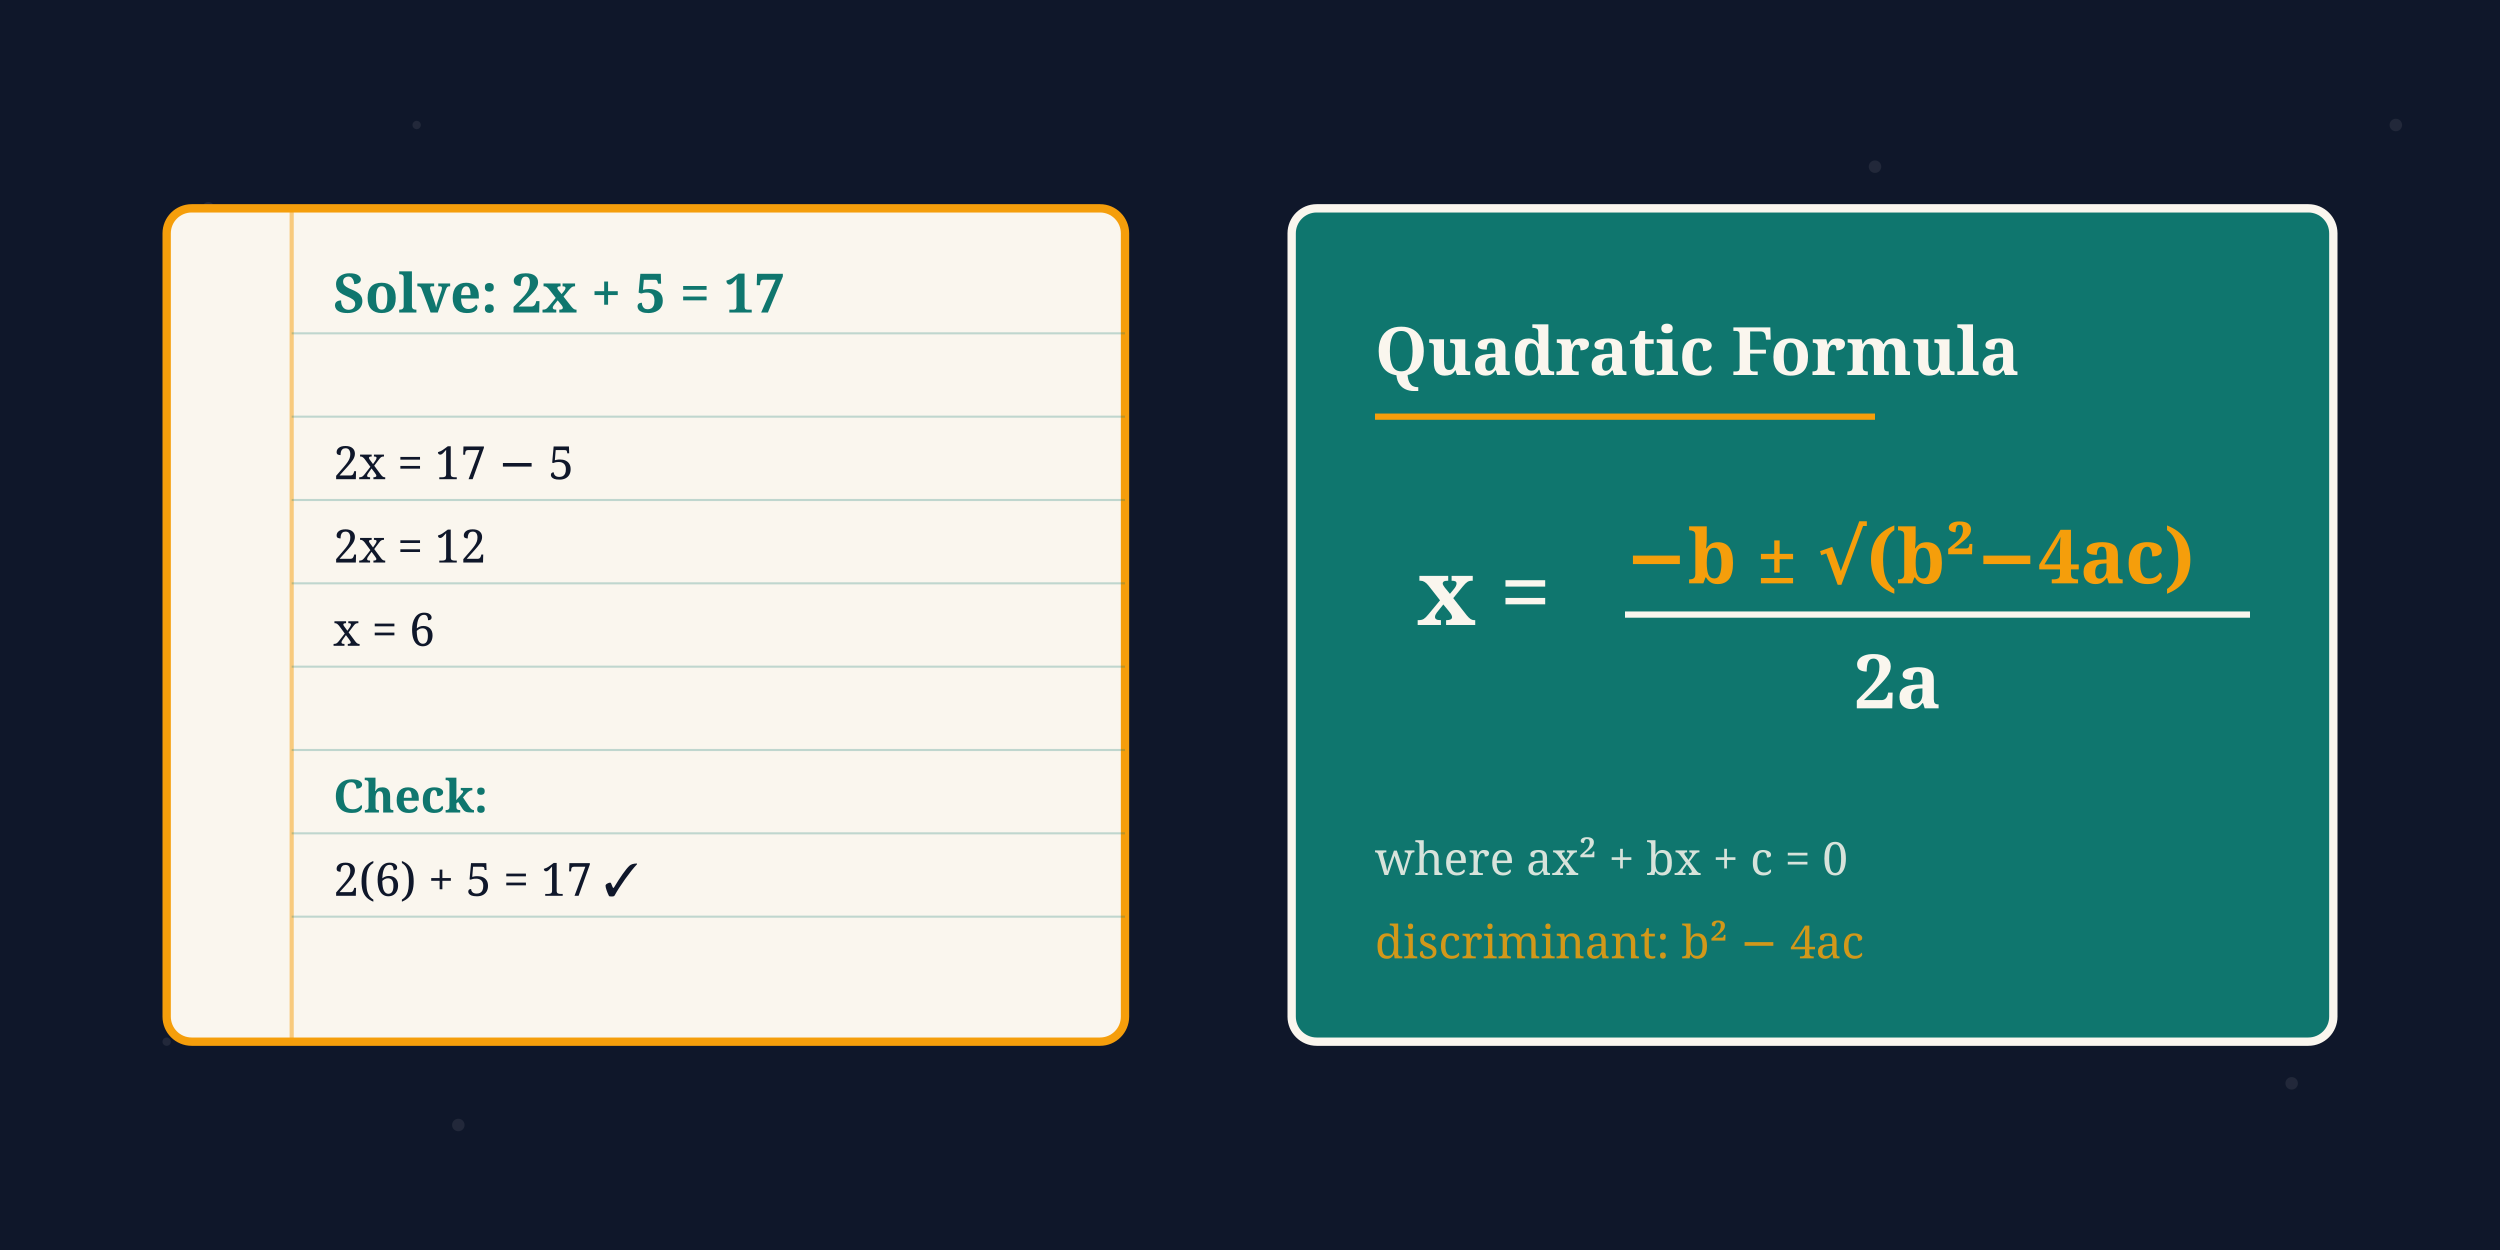
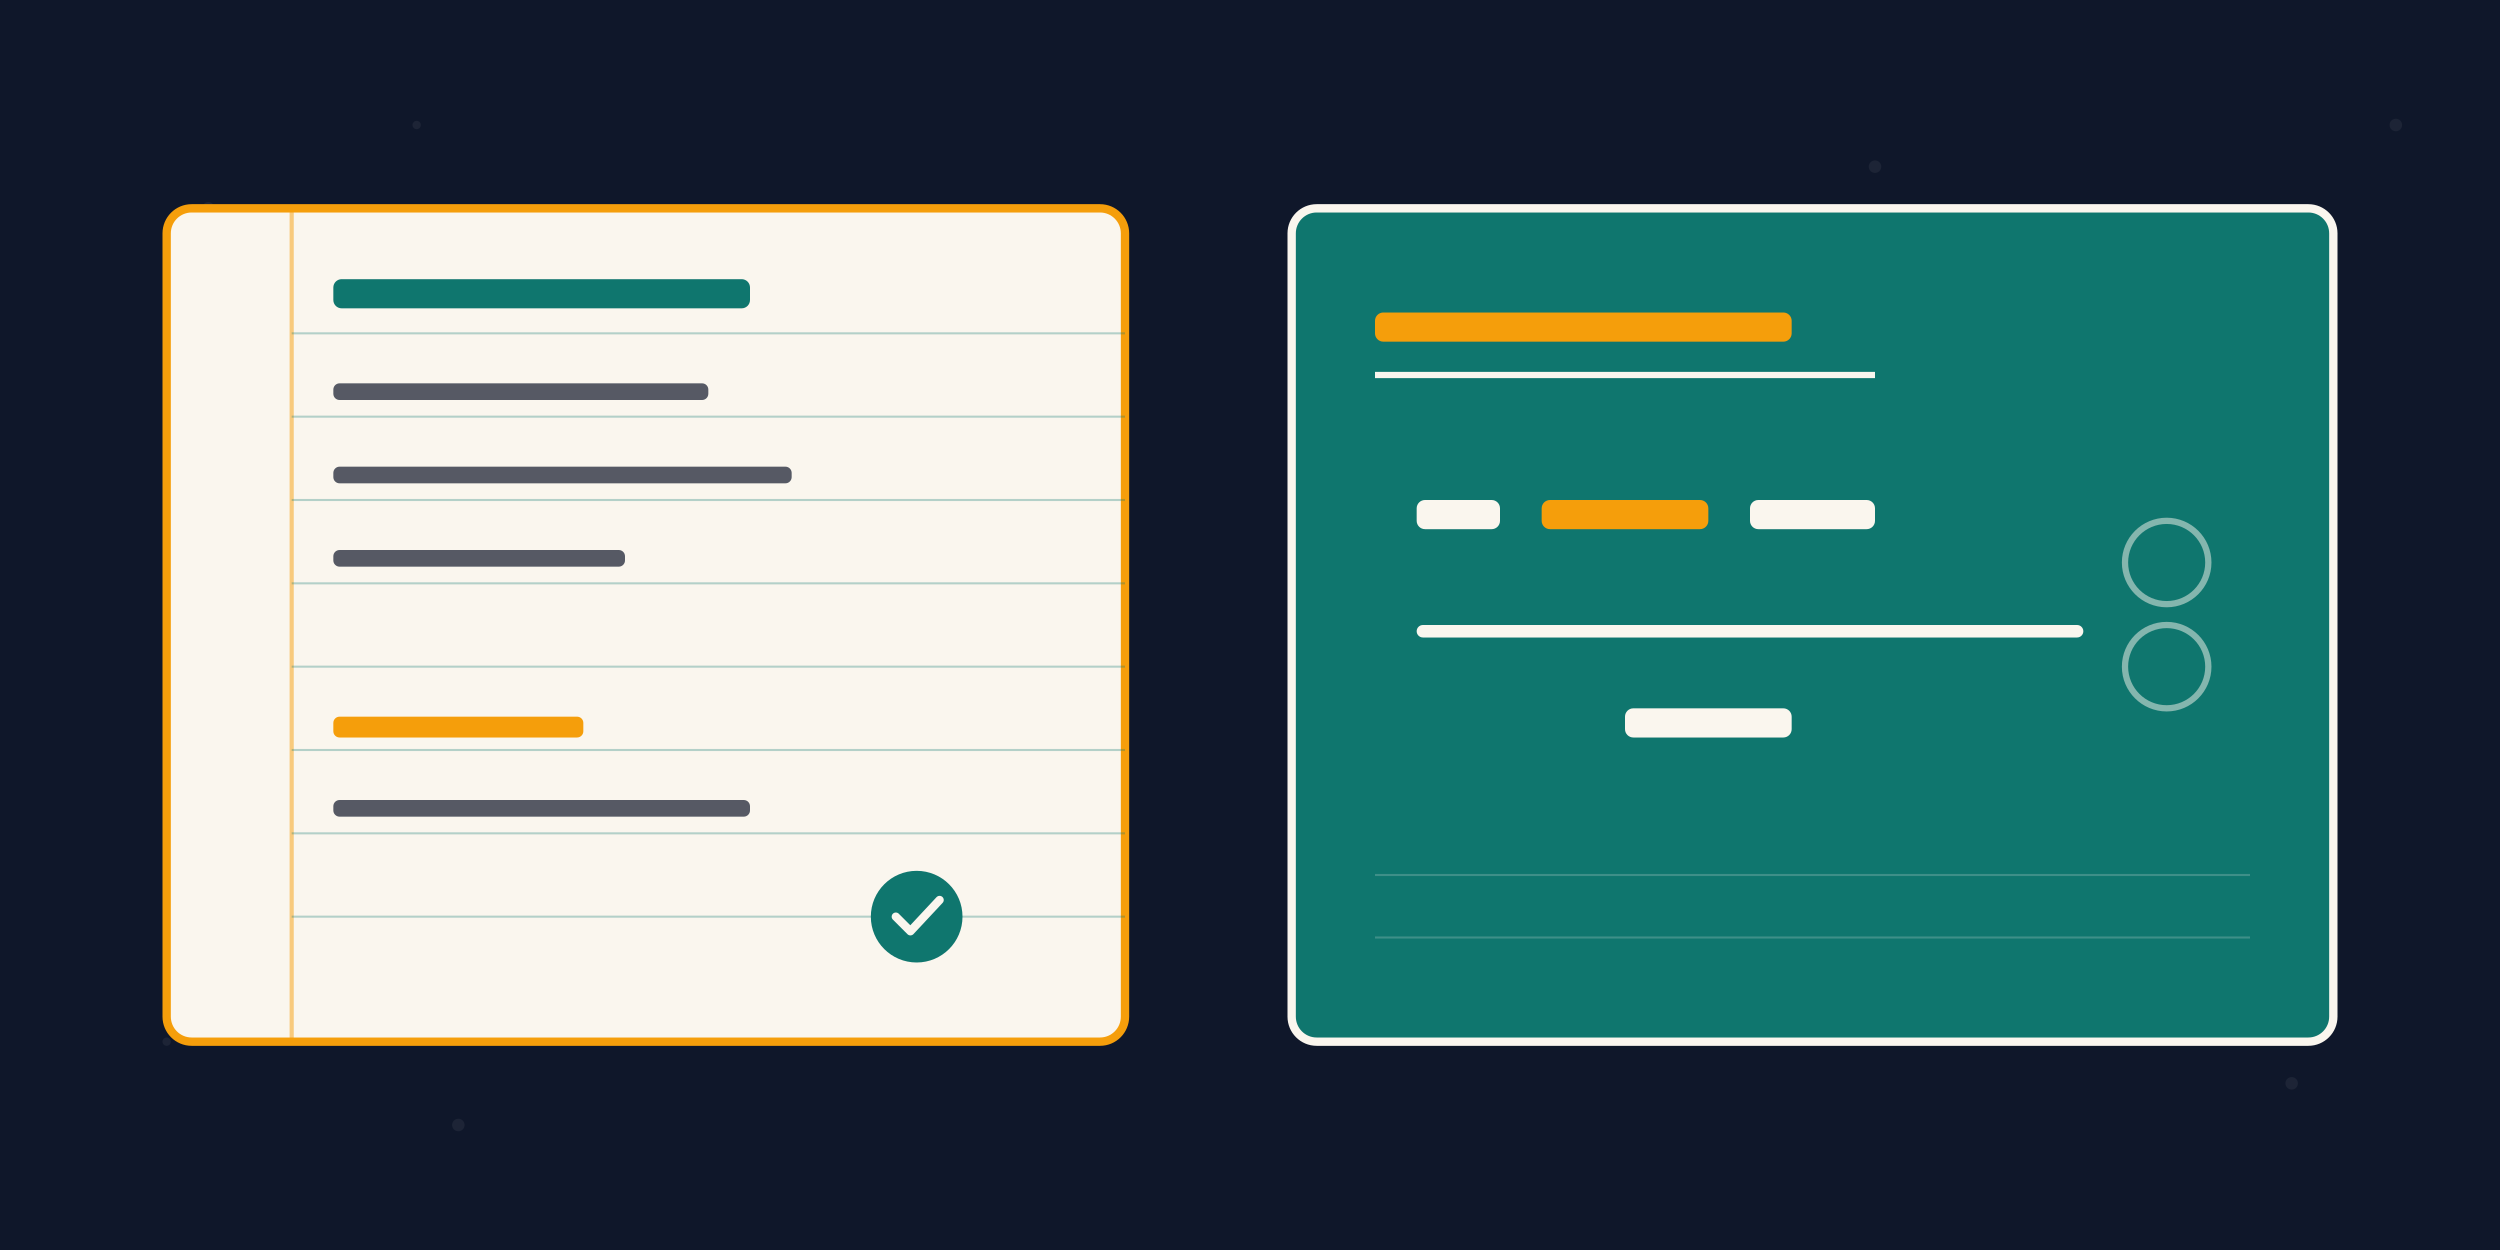
<svg xmlns="http://www.w3.org/2000/svg" viewBox="0 0 1200 600" width="1200" height="600" preserveAspectRatio="xMidYMid slice">
  <rect width="1200" height="600" fill="#0F172A" />
-   <g fill="#FAF6EE" opacity="0.08">
+   <g fill="#FAF6EE" opacity="0.06">
    <circle cx="100" cy="100" r="3" />
    <circle cx="200" cy="60" r="2" />
    <circle cx="320" cy="120" r="3" />
    <circle cx="900" cy="80" r="3" />
    <circle cx="1050" cy="140" r="2" />
    <circle cx="1150" cy="60" r="3" />
    <circle cx="80" cy="500" r="2" />
    <circle cx="220" cy="540" r="3" />
    <circle cx="1100" cy="520" r="3" />
  </g>
  <g transform="translate(80 100)">
    <rect width="460" height="400" rx="12" fill="#FAF6EE" stroke="#F59E0B" stroke-width="4" />
    <line x1="60" y1="0" x2="60" y2="400" stroke="#F59E0B" stroke-width="2" opacity="0.5" />
-     <g stroke="#0F766E" stroke-width="1" opacity="0.25">
+     <g stroke="#0F766E" stroke-width="1" opacity="0.3">
      <line x1="60" y1="60" x2="460" y2="60" />
      <line x1="60" y1="100" x2="460" y2="100" />
      <line x1="60" y1="140" x2="460" y2="140" />
      <line x1="60" y1="180" x2="460" y2="180" />
      <line x1="60" y1="220" x2="460" y2="220" />
      <line x1="60" y1="260" x2="460" y2="260" />
      <line x1="60" y1="300" x2="460" y2="300" />
      <line x1="60" y1="340" x2="460" y2="340" />
    </g>
-     <g font-family="Georgia, serif" fill="#0F172A">
-       <text x="80" y="50" font-size="26" font-weight="700" fill="#0F766E">Solve: 2x + 5 = 17</text>
-       <text x="80" y="130" font-size="22">2x = 17 − 5</text>
-       <text x="80" y="170" font-size="22">2x = 12</text>
-       <text x="80" y="210" font-size="22">x = 6</text>
-       <text x="80" y="290" font-size="22" fill="#0F766E" font-weight="700">Check:</text>
-       <text x="80" y="330" font-size="22">2(6) + 5 = 17 ✓</text>
+     <rect x="80" y="34" width="200" height="14" rx="4" fill="#0F766E" />
+     <g fill="#0F172A">
+       <rect x="80" y="84" width="180" height="8" rx="3" opacity="0.7" />
+       <rect x="80" y="124" width="220" height="8" rx="3" opacity="0.7" />
+       <rect x="80" y="164" width="140" height="8" rx="3" opacity="0.7" />
+       <rect x="80" y="244" width="120" height="10" rx="3" fill="#F59E0B" />
+       <rect x="80" y="284" width="200" height="8" rx="3" opacity="0.7" />
+     </g>
+     <g transform="translate(360 340)">
+       <circle r="22" fill="#0F766E" />
+       <path d="M-10 0 L-3 7 L11 -8" stroke="#FAF6EE" stroke-width="4" fill="none" stroke-linecap="round" stroke-linejoin="round" />
    </g>
  </g>
  <g transform="translate(620 100)">
    <rect width="500" height="400" rx="12" fill="#0F766E" stroke="#FAF6EE" stroke-width="4" />
-     <g font-family="Georgia, serif" fill="#FAF6EE">
-       <text x="40" y="80" font-size="32" font-weight="700">Quadratic Formula</text>
-       <line x1="40" y1="100" x2="280" y2="100" stroke="#F59E0B" stroke-width="3" />
-       <text x="60" y="200" font-size="44" font-weight="700">x =</text>
-       <text x="160" y="180" font-size="36" font-weight="700" fill="#F59E0B">−b ± √(b²−4ac)</text>
-       <line x1="160" y1="195" x2="460" y2="195" stroke="#FAF6EE" stroke-width="3" />
-       <text x="270" y="240" font-size="36" font-weight="700">2a</text>
-       <text x="40" y="320" font-size="22" opacity="0.85">where ax² + bx + c = 0</text>
-       <text x="40" y="360" font-size="22" opacity="0.85" fill="#F59E0B">discriminant: b² − 4ac</text>
+     <rect x="40" y="50" width="200" height="14" rx="4" fill="#F59E0B" />
+     <line x1="40" y1="80" x2="280" y2="80" stroke="#FAF6EE" stroke-width="3" />
+     <g fill="#FAF6EE">
+       <rect x="60" y="140" width="40" height="14" rx="4" />
+       <rect x="120" y="140" width="80" height="14" rx="4" fill="#F59E0B" />
+       <rect x="220" y="140" width="60" height="14" rx="4" />
+       <rect x="60" y="200" width="320" height="6" rx="3" />
+       <rect x="160" y="240" width="80" height="14" rx="4" />
+     </g>
+     <g fill="none" stroke="#FAF6EE" stroke-width="3" opacity="0.5">
+       <circle cx="420" cy="170" r="20" />
+       <circle cx="420" cy="220" r="20" />
+     </g>
+     <g stroke="#FAF6EE" stroke-width="1" opacity="0.2">
+       <line x1="40" y1="320" x2="460" y2="320" />
+       <line x1="40" y1="350" x2="460" y2="350" />
    </g>
  </g>
</svg>
